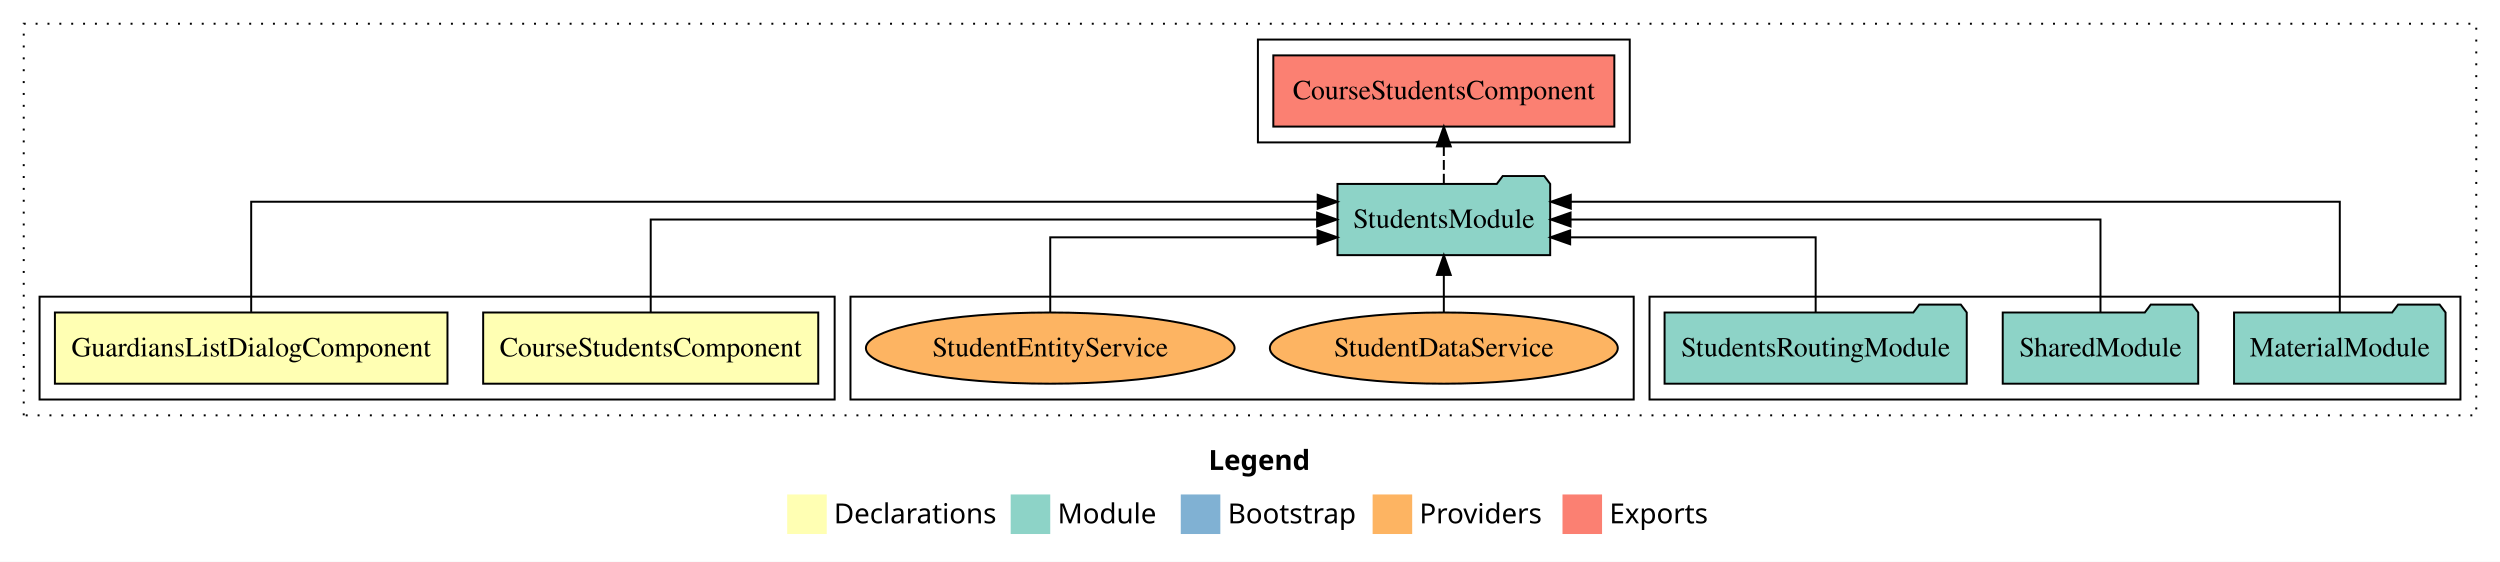
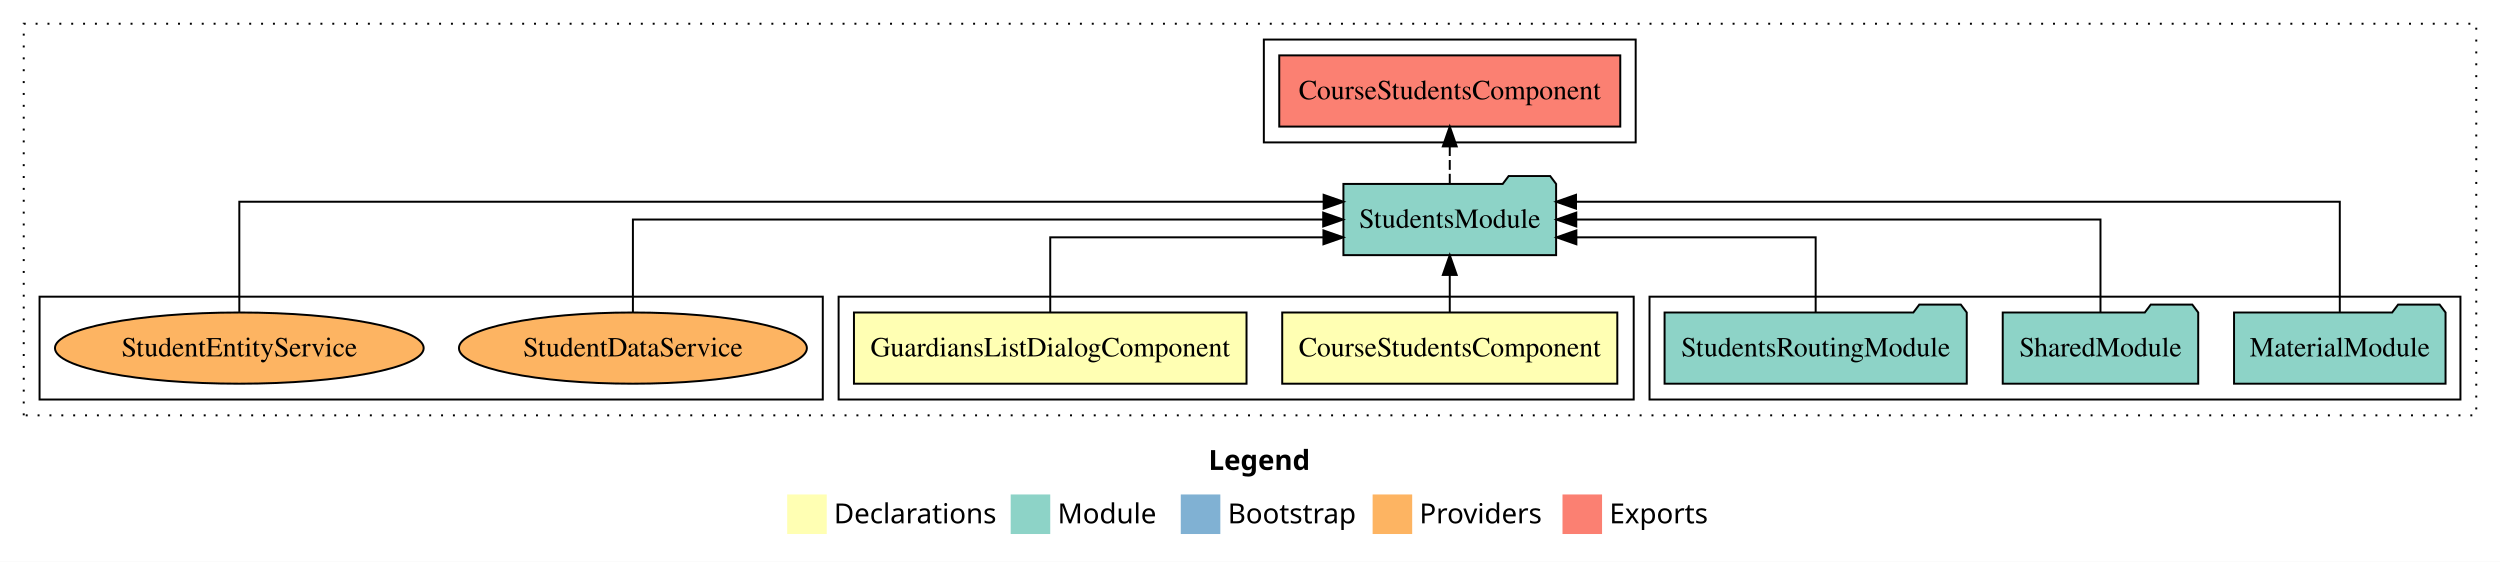
<svg xmlns="http://www.w3.org/2000/svg" width="1264pt" height="284pt" viewBox="0.00 0.00 1264.00 284.00">
  <g id="graph0" class="graph" transform="scale(1 1) rotate(0) translate(4 280)">
    <polygon fill="white" stroke="transparent" points="-4,4 -4,-280 1260,-280 1260,4 -4,4" />
    <text text-anchor="start" x="607.01" y="-42.4" font-family="sans-serif" font-weight="bold" font-size="14.00">Legend</text>
    <polygon fill="#ffffb3" stroke="transparent" points="394,-10 394,-30 414,-30 414,-10 394,-10" />
    <text text-anchor="start" x="417.63" y="-15.4" font-family="sans-serif" font-size="14.00">  Declarations</text>
    <polygon fill="#8dd3c7" stroke="transparent" points="507,-10 507,-30 527,-30 527,-10 507,-10" />
    <text text-anchor="start" x="530.73" y="-15.4" font-family="sans-serif" font-size="14.00">  Module</text>
    <polygon fill="#80b1d3" stroke="transparent" points="593,-10 593,-30 613,-30 613,-10 593,-10" />
    <text text-anchor="start" x="616.78" y="-15.4" font-family="sans-serif" font-size="14.00">  Bootstrap</text>
    <polygon fill="#fdb462" stroke="transparent" points="690,-10 690,-30 710,-30 710,-10 690,-10" />
    <text text-anchor="start" x="713.67" y="-15.4" font-family="sans-serif" font-size="14.00">  Providers</text>
    <polygon fill="#fb8072" stroke="transparent" points="786,-10 786,-30 806,-30 806,-10 786,-10" />
    <text text-anchor="start" x="809.73" y="-15.4" font-family="sans-serif" font-size="14.00">  Exports</text>
    <g id="clust1" class="cluster">
      <polygon fill="none" stroke="black" stroke-dasharray="1,5" points="8,-70 8,-268 1248,-268 1248,-70 8,-70" />
    </g>
    <g id="clust5" class="cluster">
      <polygon fill="none" stroke="black" points="830,-78 830,-130 1240,-130 1240,-78 830,-78" />
    </g>
-     <g id="clust8" class="cluster">
-       <polygon fill="none" stroke="black" points="426,-78 426,-130 822,-130 822,-78 426,-78" />
-     </g>
    <g id="clust6" class="cluster">
-       <polygon fill="none" stroke="black" points="632,-208 632,-260 820,-260 820,-208 632,-208" />
+       <polygon fill="none" stroke="black" points="635,-208 635,-260 823,-260 823,-208 635,-208" />
    </g>
    <g id="clust2" class="cluster">
-       <polygon fill="none" stroke="black" points="16,-78 16,-130 418,-130 418,-78 16,-78" />
+       <polygon fill="none" stroke="black" points="420,-78 420,-130 822,-130 822,-78 420,-78" />
+     </g>
+     <g id="clust8" class="cluster">
+       <polygon fill="none" stroke="black" points="16,-78 16,-130 412,-130 412,-78 16,-78" />
    </g>
    <g id="node1" class="node">
-       <polygon fill="#ffffb3" stroke="black" points="409.71,-122 240.29,-122 240.29,-86 409.71,-86 409.71,-122" />
-       <text text-anchor="middle" x="325" y="-99.8" font-family="Times,serif" font-size="14.00">CourseStudentsComponent</text>
+       <polygon fill="#ffffb3" stroke="black" points="813.71,-122 644.29,-122 644.29,-86 813.71,-86 813.71,-122" />
+       <text text-anchor="middle" x="729" y="-99.8" font-family="Times,serif" font-size="14.00">CourseStudentsComponent</text>
    </g>
    <g id="node3" class="node">
-       <polygon fill="#8dd3c7" stroke="black" points="779.77,-187 776.77,-191 755.77,-191 752.77,-187 672.23,-187 672.23,-151 779.77,-151 779.77,-187" />
-       <text text-anchor="middle" x="726" y="-164.8" font-family="Times,serif" font-size="14.00">StudentsModule</text>
+       <polygon fill="#8dd3c7" stroke="black" points="782.77,-187 779.77,-191 758.77,-191 755.77,-187 675.23,-187 675.23,-151 782.77,-151 782.77,-187" />
+       <text text-anchor="middle" x="729" y="-164.8" font-family="Times,serif" font-size="14.00">StudentsModule</text>
    </g>
    <g id="edge1" class="edge">
-       <path fill="none" stroke="black" d="M325,-122.11C325,-141.34 325,-169 325,-169 325,-169 661.92,-169 661.92,-169" />
-       <polygon fill="black" stroke="black" points="661.92,-172.5 671.92,-169 661.92,-165.5 661.92,-172.5" />
+       <path fill="none" stroke="black" d="M729,-122.11C729,-122.11 729,-140.99 729,-140.99" />
+       <polygon fill="black" stroke="black" points="725.5,-140.99 729,-150.99 732.5,-140.99 725.5,-140.99" />
    </g>
    <g id="node2" class="node">
-       <polygon fill="#ffffb3" stroke="black" points="222.24,-122 23.76,-122 23.76,-86 222.24,-86 222.24,-122" />
-       <text text-anchor="middle" x="123" y="-99.8" font-family="Times,serif" font-size="14.00">GuardiansListDialogComponent</text>
+       <polygon fill="#ffffb3" stroke="black" points="626.24,-122 427.76,-122 427.76,-86 626.24,-86 626.24,-122" />
+       <text text-anchor="middle" x="527" y="-99.8" font-family="Times,serif" font-size="14.00">GuardiansListDialogComponent</text>
    </g>
    <g id="edge2" class="edge">
-       <path fill="none" stroke="black" d="M123,-122.29C123,-144.21 123,-178 123,-178 123,-178 662.22,-178 662.22,-178" />
-       <polygon fill="black" stroke="black" points="662.22,-181.5 672.22,-178 662.22,-174.5 662.22,-181.5" />
+       <path fill="none" stroke="black" d="M527,-122.03C527,-138.4 527,-160 527,-160 527,-160 665.13,-160 665.13,-160" />
+       <polygon fill="black" stroke="black" points="665.13,-163.5 675.13,-160 665.13,-156.5 665.13,-163.5" />
    </g>
    <g id="node7" class="node">
-       <polygon fill="#fb8072" stroke="black" points="812.21,-252 639.79,-252 639.79,-216 812.21,-216 812.21,-252" />
-       <text text-anchor="middle" x="726" y="-229.8" font-family="Times,serif" font-size="14.00">CourseStudentsComponent </text>
+       <polygon fill="#fb8072" stroke="black" points="815.21,-252 642.79,-252 642.79,-216 815.21,-216 815.21,-252" />
+       <text text-anchor="middle" x="729" y="-229.8" font-family="Times,serif" font-size="14.00">CourseStudentsComponent </text>
    </g>
    <g id="edge6" class="edge">
-       <path fill="none" stroke="black" stroke-dasharray="5,2" d="M726,-187.11C726,-187.11 726,-205.99 726,-205.99" />
-       <polygon fill="black" stroke="black" points="722.5,-205.99 726,-215.99 729.5,-205.99 722.5,-205.99" />
+       <path fill="none" stroke="black" stroke-dasharray="5,2" d="M729,-187.11C729,-187.11 729,-205.99 729,-205.99" />
+       <polygon fill="black" stroke="black" points="725.5,-205.99 729,-215.99 732.5,-205.99 725.5,-205.99" />
    </g>
    <g id="node4" class="node">
      <polygon fill="#8dd3c7" stroke="black" points="1232.47,-122 1229.47,-126 1208.47,-126 1205.47,-122 1125.53,-122 1125.53,-86 1232.47,-86 1232.47,-122" />
      <text text-anchor="middle" x="1179" y="-99.8" font-family="Times,serif" font-size="14.00">MaterialModule</text>
    </g>
    <g id="edge3" class="edge">
-       <path fill="none" stroke="black" d="M1179,-122.29C1179,-144.21 1179,-178 1179,-178 1179,-178 790.19,-178 790.19,-178" />
-       <polygon fill="black" stroke="black" points="790.19,-174.5 780.19,-178 790.19,-181.5 790.19,-174.5" />
+       <path fill="none" stroke="black" d="M1179,-122.29C1179,-144.21 1179,-178 1179,-178 1179,-178 792.83,-178 792.83,-178" />
+       <polygon fill="black" stroke="black" points="792.83,-174.5 782.83,-178 792.83,-181.5 792.83,-174.5" />
    </g>
    <g id="node5" class="node">
      <polygon fill="#8dd3c7" stroke="black" points="1107.42,-122 1104.42,-126 1083.42,-126 1080.42,-122 1008.58,-122 1008.58,-86 1107.42,-86 1107.42,-122" />
      <text text-anchor="middle" x="1058" y="-99.8" font-family="Times,serif" font-size="14.00">SharedModule</text>
    </g>
    <g id="edge4" class="edge">
-       <path fill="none" stroke="black" d="M1058,-122.11C1058,-141.34 1058,-169 1058,-169 1058,-169 790.08,-169 790.08,-169" />
-       <polygon fill="black" stroke="black" points="790.08,-165.5 780.08,-169 790.08,-172.5 790.08,-165.5" />
+       <path fill="none" stroke="black" d="M1058,-122.11C1058,-141.34 1058,-169 1058,-169 1058,-169 792.96,-169 792.96,-169" />
+       <polygon fill="black" stroke="black" points="792.96,-165.5 782.96,-169 792.96,-172.5 792.96,-165.5" />
    </g>
    <g id="node6" class="node">
      <polygon fill="#8dd3c7" stroke="black" points="990.39,-122 987.39,-126 966.39,-126 963.39,-122 837.61,-122 837.61,-86 990.39,-86 990.39,-122" />
      <text text-anchor="middle" x="914" y="-99.8" font-family="Times,serif" font-size="14.00">StudentsRoutingModule</text>
    </g>
    <g id="edge5" class="edge">
-       <path fill="none" stroke="black" d="M914,-122.03C914,-138.4 914,-160 914,-160 914,-160 789.87,-160 789.87,-160" />
-       <polygon fill="black" stroke="black" points="789.87,-156.5 779.87,-160 789.87,-163.5 789.87,-156.5" />
+       <path fill="none" stroke="black" d="M914,-122.03C914,-138.4 914,-160 914,-160 914,-160 793.01,-160 793.01,-160" />
+       <polygon fill="black" stroke="black" points="793.01,-156.5 783.01,-160 793.01,-163.5 793.01,-156.5" />
    </g>
    <g id="node8" class="node">
-       <ellipse fill="#fdb462" stroke="black" cx="726" cy="-104" rx="87.96" ry="18" />
-       <text text-anchor="middle" x="726" y="-99.8" font-family="Times,serif" font-size="14.00">StudentDataService</text>
+       <ellipse fill="#fdb462" stroke="black" cx="316" cy="-104" rx="87.96" ry="18" />
+       <text text-anchor="middle" x="316" y="-99.8" font-family="Times,serif" font-size="14.00">StudentDataService</text>
    </g>
    <g id="edge7" class="edge">
-       <path fill="none" stroke="black" d="M726,-122.11C726,-122.11 726,-140.99 726,-140.99" />
-       <polygon fill="black" stroke="black" points="722.5,-140.99 726,-150.99 729.5,-140.99 722.5,-140.99" />
+       <path fill="none" stroke="black" d="M316,-122.11C316,-141.34 316,-169 316,-169 316,-169 665.01,-169 665.01,-169" />
+       <polygon fill="black" stroke="black" points="665.01,-172.5 675.01,-169 665.01,-165.5 665.01,-172.5" />
    </g>
    <g id="node9" class="node">
-       <ellipse fill="#fdb462" stroke="black" cx="527" cy="-104" rx="93.21" ry="18" />
-       <text text-anchor="middle" x="527" y="-99.8" font-family="Times,serif" font-size="14.00">StudentEntityService</text>
+       <ellipse fill="#fdb462" stroke="black" cx="117" cy="-104" rx="93.21" ry="18" />
+       <text text-anchor="middle" x="117" y="-99.8" font-family="Times,serif" font-size="14.00">StudentEntityService</text>
    </g>
    <g id="edge8" class="edge">
-       <path fill="none" stroke="black" d="M527,-122.03C527,-138.4 527,-160 527,-160 527,-160 662.15,-160 662.15,-160" />
-       <polygon fill="black" stroke="black" points="662.15,-163.5 672.15,-160 662.15,-156.5 662.15,-163.5" />
+       <path fill="none" stroke="black" d="M117,-122.29C117,-144.21 117,-178 117,-178 117,-178 665.23,-178 665.23,-178" />
+       <polygon fill="black" stroke="black" points="665.23,-181.5 675.23,-178 665.23,-174.5 665.23,-181.5" />
    </g>
  </g>
</svg>
